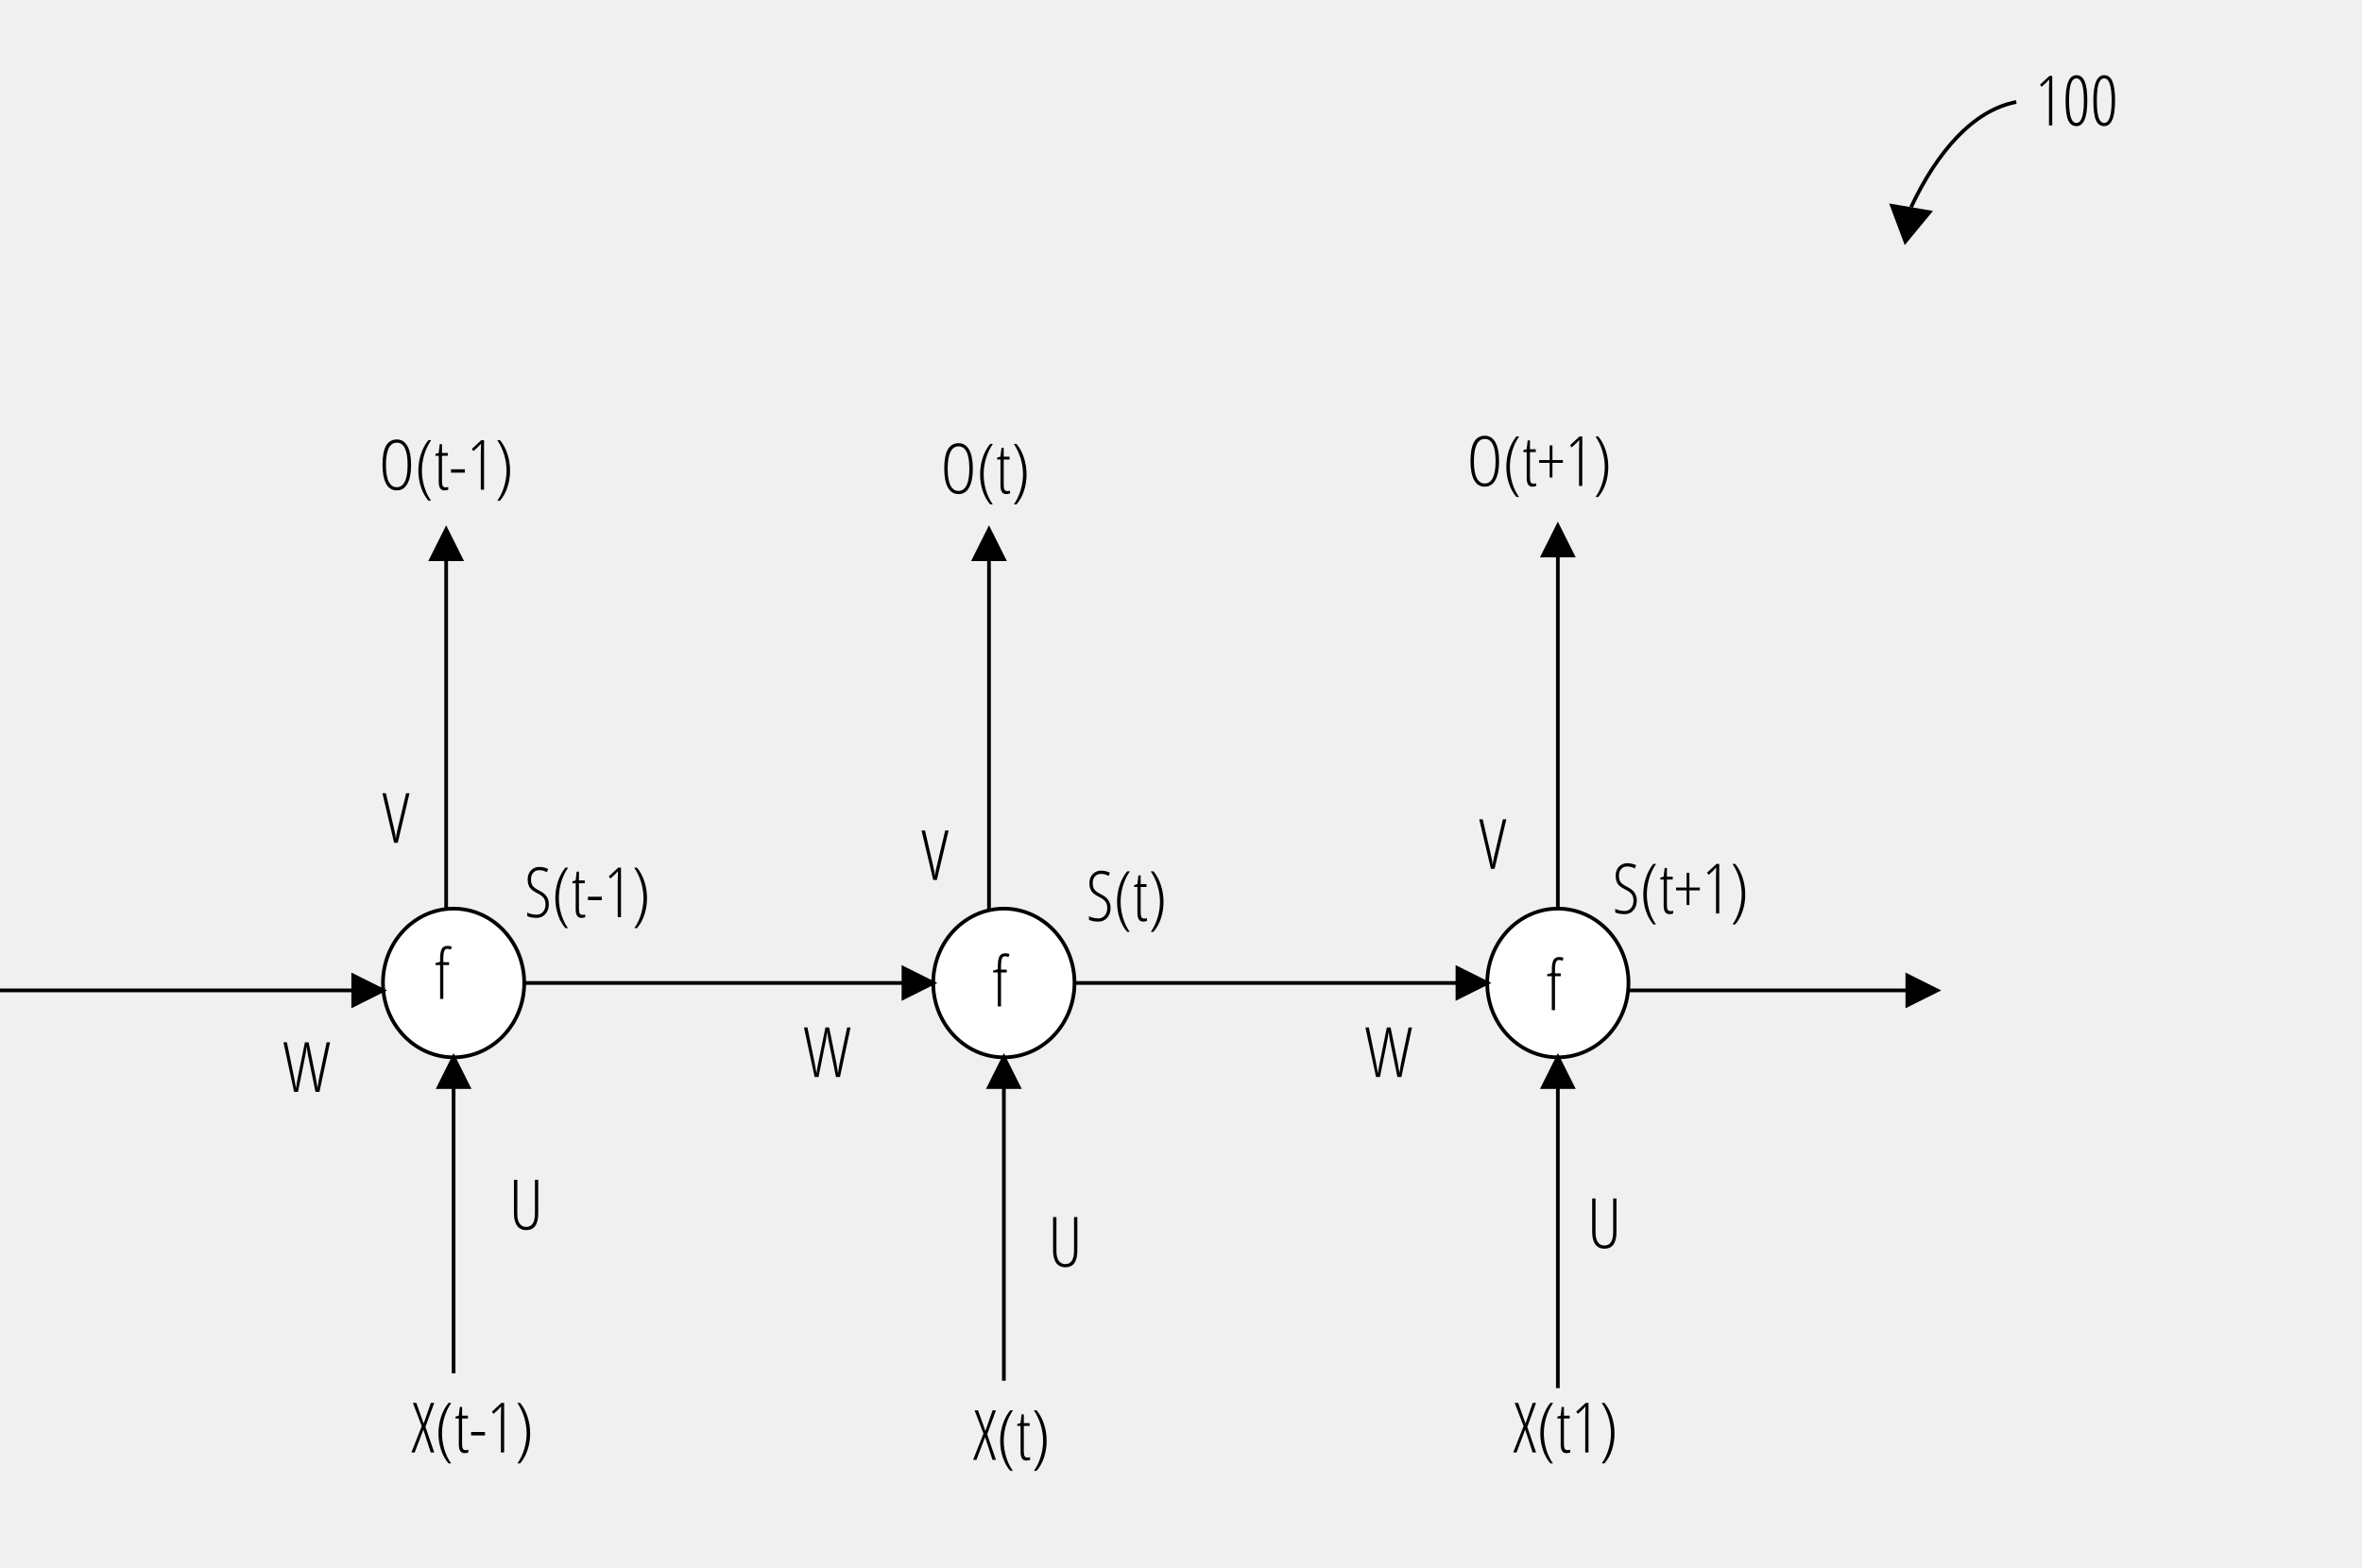
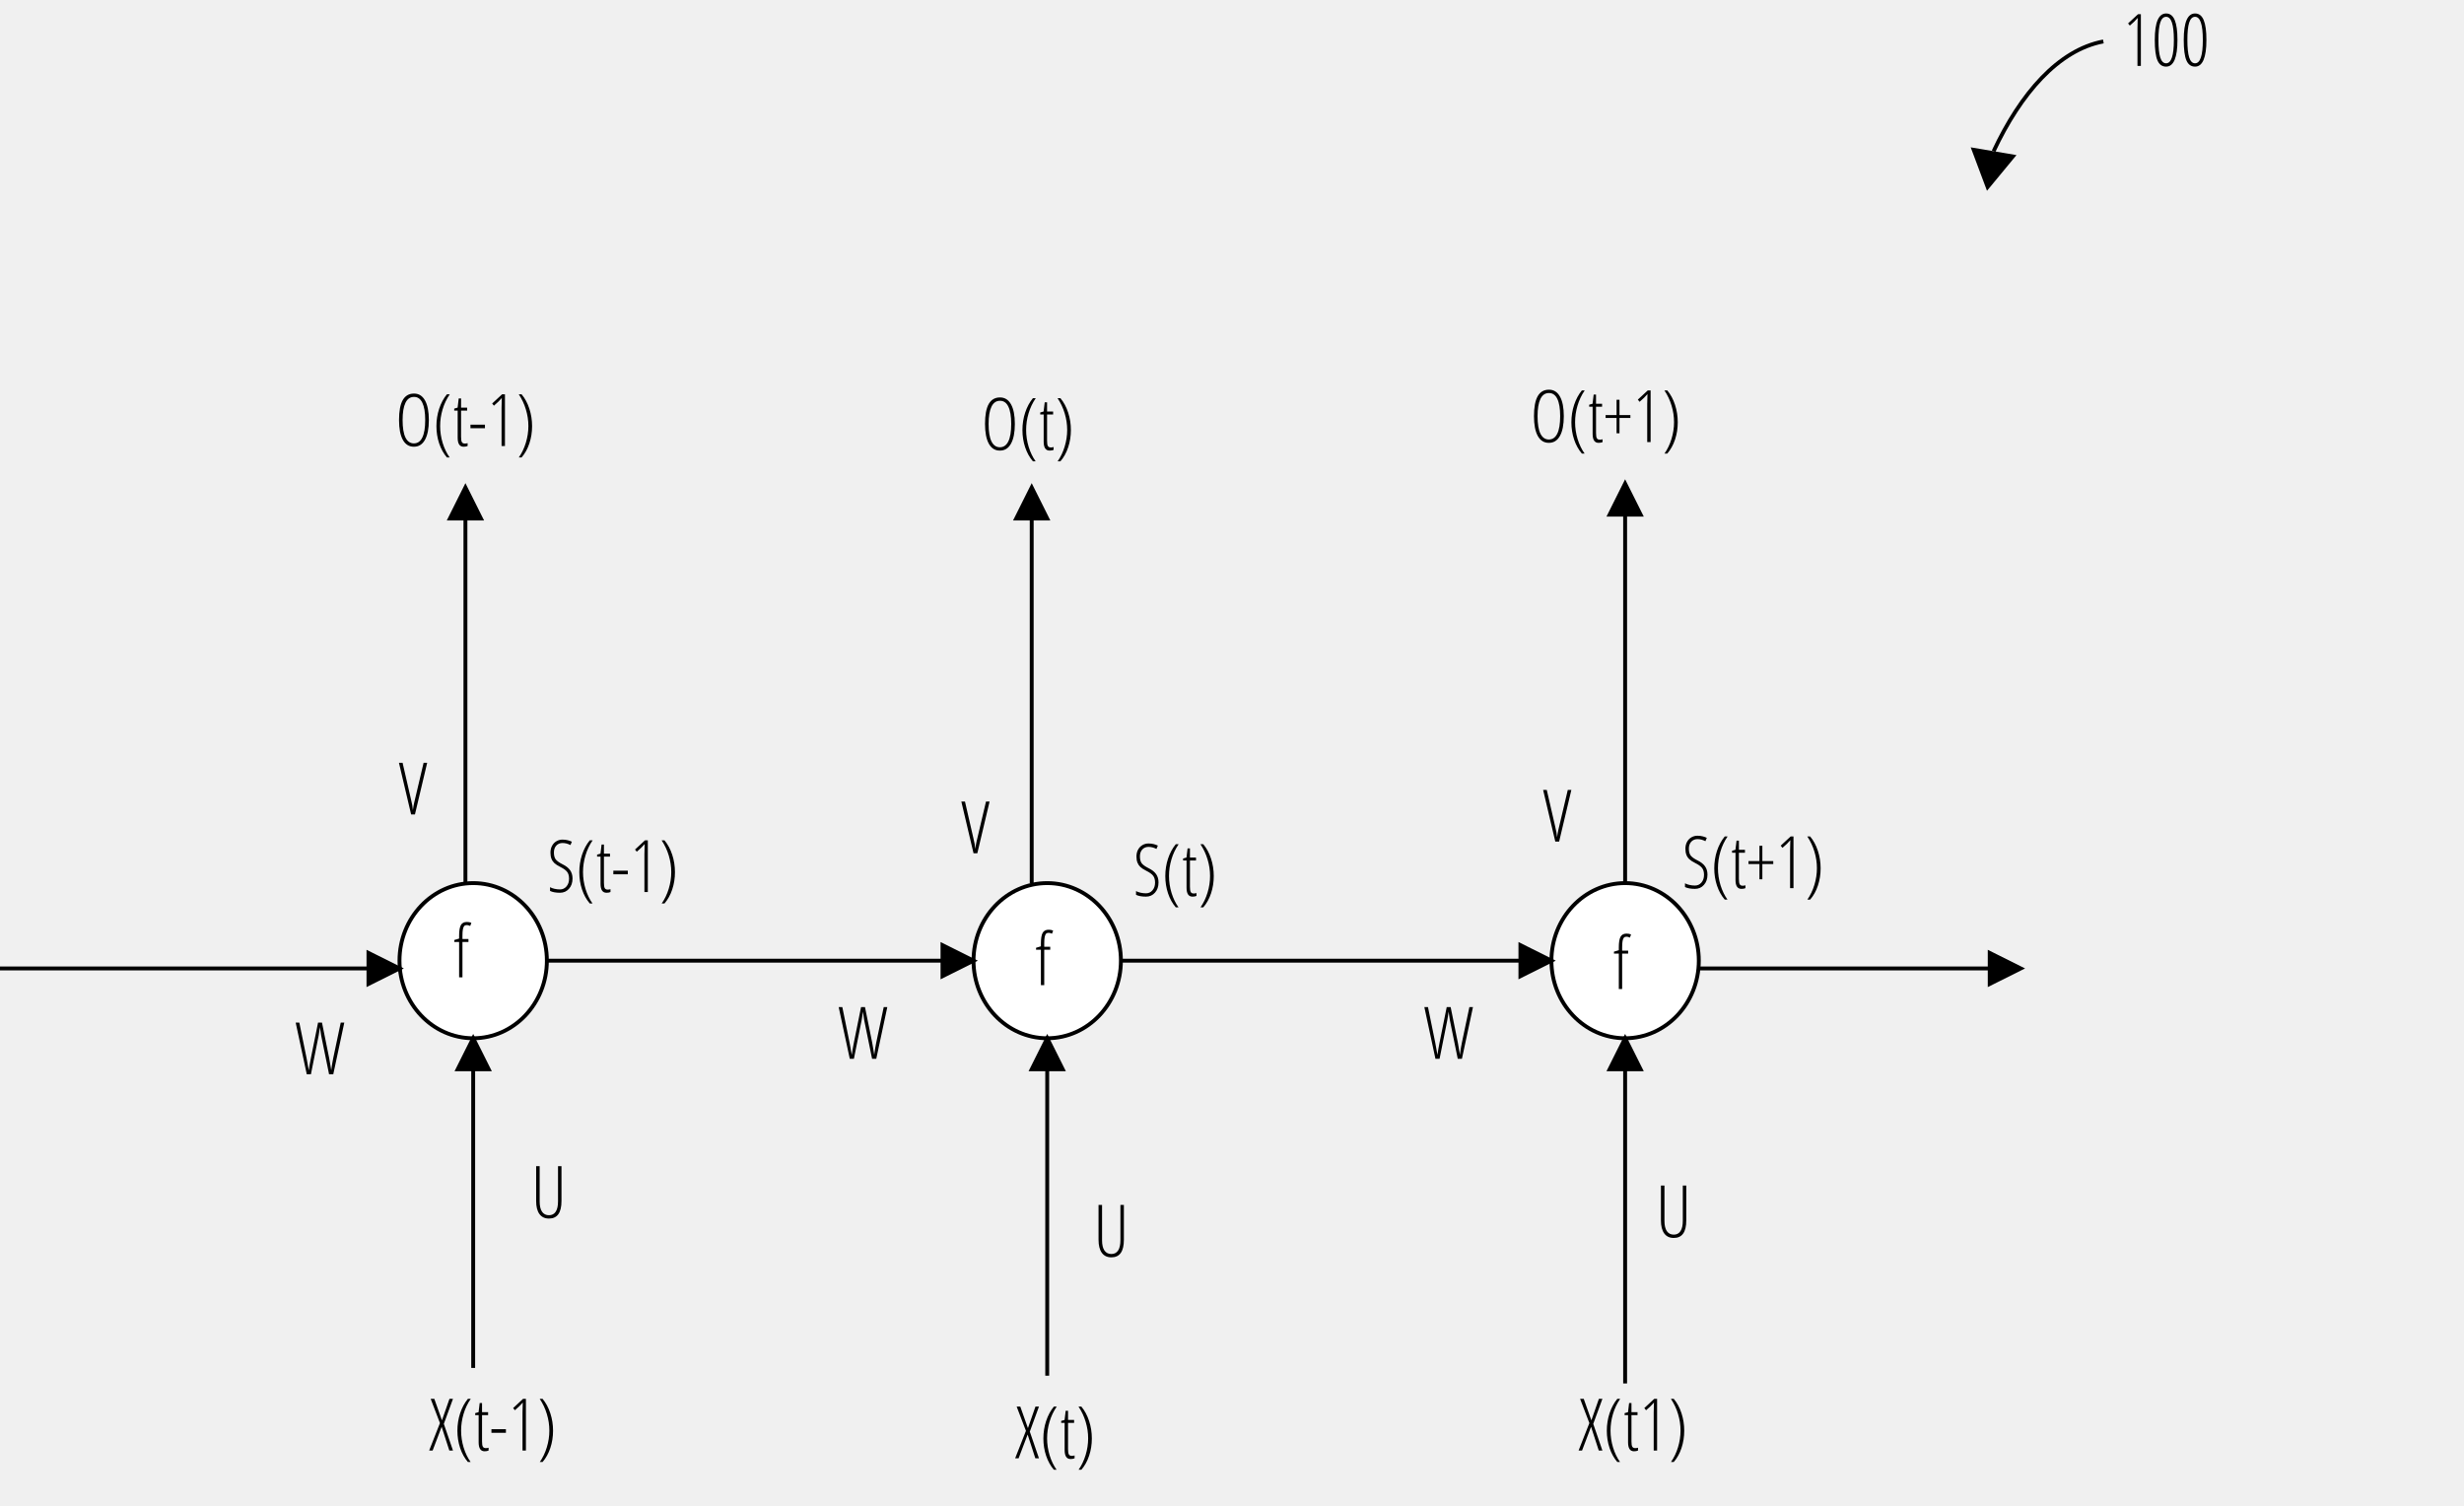
- <svg xmlns="http://www.w3.org/2000/svg" version="1.1" width="575.284" height="381.788" viewBox="60 6.312 635.284 388.1">
+ <svg xmlns="http://www.w3.org/2000/svg" version="1.1" width="635.284" height="388.1" viewBox="60 6.312 635.284 388.1">
  <g>
    <g transform="translate(574,17)">
      <polygon fill="#000000" points="0,0 4.2,11.2 11.8,2" transform="translate(-5.9,27.3)" />
      <rect fill="none" width="1" height="1" transform="translate(33.3,-0.5)" />
      <g>
        <g>
          <rect x="0" y="0" width="28.3" height="28.3" opacity="0" />
          <path fill="none" stroke="#000000" stroke-width="1" d="M28.3,0C16.7,2.2,7,13.4,0,28.3" />
        </g>
      </g>
      <rect stroke="none" stroke-width="0" fill="#FFFFFF" x="0" y="0" width="0" height="0" />
      <path stroke="#000000" fill="none" />
      <text font-family="OpenSansCondensedLight" font-size="14pt" fill="black" transform="translate(0,0)" />
      <rect stroke-width="0" fill="none" width="1" height="1" transform="translate(33.3,-0.5)" />
      <text font-family="OpenSansCondensedLight" font-size="14pt" fill="black" text-decoration="none" transform="translate(33.3,-0.5)">
        <tspan x="0" y="6.8">100</tspan>
      </text>
      <path stroke="#000000" fill="none" transform="translate(33.3,-0.5)" />
    </g>
    <g transform="translate(163,234)">
      <g>
        <g>
          <path d="M19,0C8.5,0,0,9,0,20s8.5,20,19,20s19,-9,19,-20S29.5,0,19,0L19,0z" stroke="#000000" stroke-dasharray="none" fill="#FFFFFF" />
          <rect x="3.7" y="10.2" width="30.6" height="19.6" fill="none" />
          <circle fill="none" cx="19.1" cy="0" r="0.1" />
          <circle fill="none" cx="28.1" cy="2.4" r="0.1" />
          <circle fill="none" cx="35.6" cy="10.2" r="0.1" />
          <circle fill="none" cx="38" cy="20" r="0.1" />
          <circle fill="none" cx="35.6" cy="29.8" r="0.1" />
          <circle fill="none" cx="28.3" cy="37.4" r="0.1" />
          <circle fill="none" cx="19" cy="40" r="0.1" />
          <circle fill="none" cx="9.6" cy="37.4" r="0.1" />
          <circle fill="none" cx="2.4" cy="29.8" r="0.1" />
          <circle fill="none" cx="0" cy="19.8" r="0.1" />
          <circle fill="none" cx="2.4" cy="10.2" r="0.1" />
          <circle fill="none" cx="9.9" cy="2.4" r="0.1" />
        </g>
      </g>
      <rect stroke="none" stroke-width="0" fill="#FFFFFF" x="0" y="0" width="0" height="0" transform="translate(37.9,19.9)" />
      <path stroke="#000000" fill="none" d="" />
      <text font-family="OpenSansCondensedLight" font-size="14pt" fill="black" transform="translate(37.9,19.9)" />
      <rect stroke-width="0" fill="none" width="30.6" height="19.6" transform="translate(3.7,10.2)" />
      <text font-family="OpenSansCondensedLight" font-size="14pt" fill="black" transform="translate(3.7,10.2)" text-anchor="middle">
        <tspan x="15.3" y="16.1"> </tspan>
      </text>
      <path stroke="#000000" fill="none" transform="translate(3.7,10.2)" d="M 0 0" />
    </g>
    <g transform="translate(311,234)">
      <g>
        <g>
          <path d="M19,0C8.5,0,0,9,0,20s8.5,20,19,20s19,-9,19,-20S29.5,0,19,0L19,0z" stroke="#000000" stroke-dasharray="none" fill="#FFFFFF" />
          <rect x="3.7" y="10.2" width="30.6" height="19.6" fill="none" />
          <circle fill="none" cx="19.1" cy="0" r="0.1" />
          <circle fill="none" cx="28.1" cy="2.4" r="0.1" />
          <circle fill="none" cx="35.6" cy="10.2" r="0.1" />
          <circle fill="none" cx="38" cy="20" r="0.1" />
          <circle fill="none" cx="35.6" cy="29.8" r="0.1" />
          <circle fill="none" cx="28.3" cy="37.4" r="0.1" />
          <circle fill="none" cx="19" cy="40" r="0.1" />
          <circle fill="none" cx="9.6" cy="37.4" r="0.1" />
          <circle fill="none" cx="2.4" cy="29.8" r="0.1" />
          <circle fill="none" cx="0" cy="19.8" r="0.1" />
          <circle fill="none" cx="2.4" cy="10.2" r="0.1" />
          <circle fill="none" cx="9.9" cy="2.4" r="0.1" />
        </g>
      </g>
      <rect stroke="none" stroke-width="0" fill="#FFFFFF" x="0" y="0" width="0" height="0" transform="translate(37.9,19.9)" />
      <path stroke="#000000" fill="none" d="" />
      <text font-family="OpenSansCondensedLight" font-size="14pt" fill="black" transform="translate(37.9,19.9)" />
      <rect stroke-width="0" fill="none" width="30.6" height="19.6" transform="translate(3.7,10.2)" />
      <text font-family="OpenSansCondensedLight" font-size="14pt" fill="black" transform="translate(3.7,10.2)" text-anchor="middle">
        <tspan x="15.3" y="16.1"> </tspan>
      </text>
      <path stroke="#000000" fill="none" transform="translate(3.7,10.2)" d="M 0 0" />
    </g>
    <g transform="translate(460,234)">
      <g>
        <g>
          <path d="M19,0C8.5,0,0,9,0,20s8.5,20,19,20s19,-9,19,-20S29.5,0,19,0L19,0z" stroke="#000000" stroke-dasharray="none" fill="#FFFFFF" />
          <rect x="3.7" y="10.2" width="30.6" height="19.6" fill="none" />
          <circle fill="none" cx="19.1" cy="0" r="0.1" />
          <circle fill="none" cx="28.1" cy="2.4" r="0.1" />
          <circle fill="none" cx="35.6" cy="10.2" r="0.1" />
          <circle fill="none" cx="38" cy="20" r="0.1" />
          <circle fill="none" cx="35.6" cy="29.8" r="0.1" />
          <circle fill="none" cx="28.3" cy="37.4" r="0.1" />
          <circle fill="none" cx="19" cy="40" r="0.1" />
          <circle fill="none" cx="9.6" cy="37.4" r="0.1" />
          <circle fill="none" cx="2.4" cy="29.8" r="0.1" />
          <circle fill="none" cx="0" cy="19.8" r="0.1" />
          <circle fill="none" cx="2.4" cy="10.2" r="0.1" />
          <circle fill="none" cx="9.9" cy="2.4" r="0.1" />
        </g>
      </g>
      <rect stroke="none" stroke-width="0" fill="#FFFFFF" x="0" y="0" width="0" height="0" transform="translate(37.9,19.9)" />
      <path stroke="#000000" fill="none" d="" />
      <text font-family="OpenSansCondensedLight" font-size="14pt" fill="black" transform="translate(37.9,19.9)" />
      <rect stroke-width="0" fill="none" width="30.6" height="19.6" transform="translate(3.7,10.2)" />
      <text font-family="OpenSansCondensedLight" font-size="14pt" fill="black" transform="translate(3.7,10.2)" text-anchor="middle">
        <tspan x="15.3" y="16.1"> </tspan>
      </text>
      <path stroke="#000000" fill="none" transform="translate(3.7,10.2)" d="M 0 0" />
    </g>
    <g transform="translate(130,265)">
      <g>
        <g>
          <path d="M25,0H0v24h25V0L25,0z" fill="none" stroke="none" stroke-dasharray="none" />
          <rect x="1.1" y="1.1" width="22.8" height="21.8" fill="none" />
          <circle fill="none" cx="12.5" cy="0" r="0.1" />
          <circle fill="none" cx="18.7" cy="0" r="0.1" />
          <circle fill="none" cx="25" cy="6.1" r="0.1" />
          <circle fill="none" cx="25" cy="12" r="0.1" />
          <circle fill="none" cx="25" cy="17.9" r="0.1" />
          <circle fill="none" cx="18.7" cy="24" r="0.1" />
          <circle fill="none" cx="12.5" cy="24" r="0.1" />
          <circle fill="none" cx="6.3" cy="24" r="0.1" />
          <circle fill="none" cx="0" cy="17.9" r="0.1" />
          <circle fill="none" cx="0" cy="12" r="0.1" />
          <circle fill="none" cx="0" cy="6.1" r="0.1" />
          <circle fill="none" cx="6.3" cy="0" r="0.1" />
        </g>
      </g>
      <rect stroke="none" stroke-width="0" fill="#FFFFFF" x="0" y="0" width="0" height="0" transform="translate(24.9,11.9)" />
      <path stroke="#000000" fill="none" d="" />
      <text font-family="OpenSansCondensedLight" font-size="14pt" fill="black" transform="translate(24.9,11.9)" />
      <rect stroke-width="0" fill="none" width="22.8" height="21.8" transform="translate(1.1,1.1)" />
      <text font-family="OpenSansCondensedLight" font-size="14pt" fill="black" transform="translate(1.1,1.1)" text-anchor="middle">
        <tspan x="11.4" y="17.2">W</tspan>
      </text>
      <path stroke="#000000" fill="none" transform="translate(1.1,1.1)" d="M 0 0" />
    </g>
    <g transform="translate(154,198)">
      <g>
        <g>
          <path d="M25,0H0v24h25V0L25,0z" fill="none" stroke="none" stroke-dasharray="none" />
          <rect x="1.1" y="1.1" width="22.8" height="21.8" fill="none" />
          <circle fill="none" cx="12.5" cy="0" r="0.1" />
          <circle fill="none" cx="18.7" cy="0" r="0.1" />
          <circle fill="none" cx="25" cy="6.1" r="0.1" />
          <circle fill="none" cx="25" cy="12" r="0.1" />
          <circle fill="none" cx="25" cy="17.9" r="0.1" />
          <circle fill="none" cx="18.7" cy="24" r="0.1" />
          <circle fill="none" cx="12.5" cy="24" r="0.1" />
          <circle fill="none" cx="6.3" cy="24" r="0.1" />
          <circle fill="none" cx="0" cy="17.9" r="0.1" />
          <circle fill="none" cx="0" cy="12" r="0.1" />
          <circle fill="none" cx="0" cy="6.1" r="0.1" />
          <circle fill="none" cx="6.3" cy="0" r="0.1" />
        </g>
      </g>
      <rect stroke="none" stroke-width="0" fill="#FFFFFF" x="0" y="0" width="0" height="0" transform="translate(24.9,11.9)" />
      <path stroke="#000000" fill="none" d="" />
      <text font-family="OpenSansCondensedLight" font-size="14pt" fill="black" transform="translate(24.9,11.9)" />
      <rect stroke-width="0" fill="none" width="22.8" height="21.8" transform="translate(1.1,1.1)" />
      <text font-family="OpenSansCondensedLight" font-size="14pt" fill="black" transform="translate(1.1,1.1)" text-anchor="middle">
        <tspan x="11.4" y="17.2">V</tspan>
      </text>
      <path stroke="#000000" fill="none" transform="translate(1.1,1.1)" d="M 0 0" />
    </g>
    <g transform="translate(270,261)">
      <g>
        <g>
          <path d="M25,0H0v24h25V0L25,0z" fill="none" stroke="none" stroke-dasharray="none" />
          <rect x="1.1" y="1.1" width="22.8" height="21.8" fill="none" />
          <circle fill="none" cx="12.5" cy="0" r="0.1" />
          <circle fill="none" cx="18.7" cy="0" r="0.1" />
          <circle fill="none" cx="25" cy="6.1" r="0.1" />
          <circle fill="none" cx="25" cy="12" r="0.1" />
          <circle fill="none" cx="25" cy="17.9" r="0.1" />
          <circle fill="none" cx="18.7" cy="24" r="0.1" />
          <circle fill="none" cx="12.5" cy="24" r="0.1" />
          <circle fill="none" cx="6.3" cy="24" r="0.1" />
          <circle fill="none" cx="0" cy="17.9" r="0.1" />
          <circle fill="none" cx="0" cy="12" r="0.1" />
          <circle fill="none" cx="0" cy="6.1" r="0.1" />
          <circle fill="none" cx="6.3" cy="0" r="0.1" />
        </g>
      </g>
      <rect stroke="none" stroke-width="0" fill="#FFFFFF" x="0" y="0" width="0" height="0" transform="translate(24.9,11.9)" />
      <path stroke="#000000" fill="none" d="" />
      <text font-family="OpenSansCondensedLight" font-size="14pt" fill="black" transform="translate(24.9,11.9)" />
      <rect stroke-width="0" fill="none" width="22.8" height="21.8" transform="translate(1.1,1.1)" />
      <text font-family="OpenSansCondensedLight" font-size="14pt" fill="black" transform="translate(1.1,1.1)" text-anchor="middle">
        <tspan x="11.4" y="17.2">W</tspan>
      </text>
      <path stroke="#000000" fill="none" transform="translate(1.1,1.1)" d="M 0 0" />
    </g>
    <g transform="translate(299,208)">
      <g>
        <g>
          <path d="M25,0H0v24h25V0L25,0z" fill="none" stroke="none" stroke-dasharray="none" />
          <rect x="1.1" y="1.1" width="22.8" height="21.8" fill="none" />
          <circle fill="none" cx="12.5" cy="0" r="0.1" />
          <circle fill="none" cx="18.7" cy="0" r="0.1" />
          <circle fill="none" cx="25" cy="6.1" r="0.1" />
          <circle fill="none" cx="25" cy="12" r="0.1" />
          <circle fill="none" cx="25" cy="17.9" r="0.1" />
          <circle fill="none" cx="18.7" cy="24" r="0.1" />
          <circle fill="none" cx="12.5" cy="24" r="0.1" />
          <circle fill="none" cx="6.3" cy="24" r="0.1" />
          <circle fill="none" cx="0" cy="17.9" r="0.1" />
          <circle fill="none" cx="0" cy="12" r="0.1" />
          <circle fill="none" cx="0" cy="6.1" r="0.1" />
          <circle fill="none" cx="6.3" cy="0" r="0.1" />
        </g>
      </g>
      <rect stroke="none" stroke-width="0" fill="#FFFFFF" x="0" y="0" width="0" height="0" transform="translate(24.9,11.9)" />
      <path stroke="#000000" fill="none" d="" />
      <text font-family="OpenSansCondensedLight" font-size="14pt" fill="black" transform="translate(24.9,11.9)" />
      <rect stroke-width="0" fill="none" width="22.8" height="21.8" transform="translate(1.1,1.1)" />
      <text font-family="OpenSansCondensedLight" font-size="14pt" fill="black" transform="translate(1.1,1.1)" text-anchor="middle">
        <tspan x="11.4" y="17.2">V</tspan>
      </text>
      <path stroke="#000000" fill="none" transform="translate(1.1,1.1)" d="M 0 0" />
    </g>
    <g transform="translate(189,302)">
      <g>
        <g>
          <path d="M25,0H0v24h25V0L25,0z" fill="none" stroke="none" stroke-dasharray="none" />
          <rect x="1.1" y="1.1" width="22.8" height="21.8" fill="none" />
          <circle fill="none" cx="12.5" cy="0" r="0.1" />
          <circle fill="none" cx="18.7" cy="0" r="0.1" />
          <circle fill="none" cx="25" cy="6.1" r="0.1" />
          <circle fill="none" cx="25" cy="12" r="0.1" />
          <circle fill="none" cx="25" cy="17.9" r="0.1" />
          <circle fill="none" cx="18.7" cy="24" r="0.1" />
          <circle fill="none" cx="12.5" cy="24" r="0.1" />
          <circle fill="none" cx="6.3" cy="24" r="0.1" />
          <circle fill="none" cx="0" cy="17.9" r="0.1" />
          <circle fill="none" cx="0" cy="12" r="0.1" />
          <circle fill="none" cx="0" cy="6.1" r="0.1" />
          <circle fill="none" cx="6.3" cy="0" r="0.1" />
        </g>
      </g>
      <rect stroke="none" stroke-width="0" fill="#FFFFFF" x="0" y="0" width="0" height="0" transform="translate(24.9,11.9)" />
      <path stroke="#000000" fill="none" d="" />
      <text font-family="OpenSansCondensedLight" font-size="14pt" fill="black" transform="translate(24.9,11.9)" />
      <rect stroke-width="0" fill="none" width="22.8" height="21.8" transform="translate(1.1,1.1)" />
      <text font-family="OpenSansCondensedLight" font-size="14pt" fill="black" transform="translate(1.1,1.1)" text-anchor="middle">
        <tspan x="11.4" y="17.2">U</tspan>
      </text>
      <path stroke="#000000" fill="none" transform="translate(1.1,1.1)" d="M 0 0" />
    </g>
    <g transform="translate(421,261)">
      <g>
        <g>
          <path d="M25,0H0v24h25V0L25,0z" fill="none" stroke="none" stroke-dasharray="none" />
          <rect x="1.1" y="1.1" width="22.8" height="21.8" fill="none" />
          <circle fill="none" cx="12.5" cy="0" r="0.1" />
          <circle fill="none" cx="18.7" cy="0" r="0.1" />
          <circle fill="none" cx="25" cy="6.1" r="0.1" />
          <circle fill="none" cx="25" cy="12" r="0.1" />
          <circle fill="none" cx="25" cy="17.9" r="0.1" />
          <circle fill="none" cx="18.7" cy="24" r="0.1" />
          <circle fill="none" cx="12.5" cy="24" r="0.1" />
          <circle fill="none" cx="6.3" cy="24" r="0.1" />
          <circle fill="none" cx="0" cy="17.9" r="0.1" />
          <circle fill="none" cx="0" cy="12" r="0.1" />
          <circle fill="none" cx="0" cy="6.1" r="0.1" />
          <circle fill="none" cx="6.3" cy="0" r="0.1" />
        </g>
      </g>
      <rect stroke="none" stroke-width="0" fill="#FFFFFF" x="0" y="0" width="0" height="0" transform="translate(24.9,11.9)" />
      <path stroke="#000000" fill="none" d="" />
      <text font-family="OpenSansCondensedLight" font-size="14pt" fill="black" transform="translate(24.9,11.9)" />
      <rect stroke-width="0" fill="none" width="22.8" height="21.8" transform="translate(1.1,1.1)" />
      <text font-family="OpenSansCondensedLight" font-size="14pt" fill="black" transform="translate(1.1,1.1)" text-anchor="middle">
        <tspan x="11.4" y="17.2">W</tspan>
      </text>
      <path stroke="#000000" fill="none" transform="translate(1.1,1.1)" d="M 0 0" />
    </g>
    <g transform="translate(449,205)">
      <g>
        <g>
          <path d="M25,0H0v24h25V0L25,0z" fill="none" stroke="none" stroke-dasharray="none" />
          <rect x="1.1" y="1.1" width="22.8" height="21.8" fill="none" />
          <circle fill="none" cx="12.5" cy="0" r="0.1" />
          <circle fill="none" cx="18.7" cy="0" r="0.1" />
          <circle fill="none" cx="25" cy="6.1" r="0.1" />
          <circle fill="none" cx="25" cy="12" r="0.1" />
          <circle fill="none" cx="25" cy="17.9" r="0.1" />
          <circle fill="none" cx="18.7" cy="24" r="0.1" />
          <circle fill="none" cx="12.5" cy="24" r="0.1" />
          <circle fill="none" cx="6.3" cy="24" r="0.1" />
          <circle fill="none" cx="0" cy="17.9" r="0.1" />
          <circle fill="none" cx="0" cy="12" r="0.1" />
          <circle fill="none" cx="0" cy="6.1" r="0.1" />
          <circle fill="none" cx="6.3" cy="0" r="0.1" />
        </g>
      </g>
      <rect stroke="none" stroke-width="0" fill="#FFFFFF" x="0" y="0" width="0" height="0" transform="translate(24.9,11.9)" />
      <path stroke="#000000" fill="none" d="" />
      <text font-family="OpenSansCondensedLight" font-size="14pt" fill="black" transform="translate(24.9,11.9)" />
      <rect stroke-width="0" fill="none" width="22.8" height="21.8" transform="translate(1.1,1.1)" />
      <text font-family="OpenSansCondensedLight" font-size="14pt" fill="black" transform="translate(1.1,1.1)" text-anchor="middle">
        <tspan x="11.4" y="17.2">V</tspan>
      </text>
      <path stroke="#000000" fill="none" transform="translate(1.1,1.1)" d="M 0 0" />
    </g>
    <g transform="translate(334,312)">
      <g>
        <g>
          <path d="M25,0H0v24h25V0L25,0z" fill="none" stroke="none" stroke-dasharray="none" />
          <rect x="1.1" y="1.1" width="22.8" height="21.8" fill="none" />
          <circle fill="none" cx="12.5" cy="0" r="0.1" />
          <circle fill="none" cx="18.7" cy="0" r="0.1" />
          <circle fill="none" cx="25" cy="6.1" r="0.1" />
          <circle fill="none" cx="25" cy="12" r="0.1" />
          <circle fill="none" cx="25" cy="17.9" r="0.1" />
          <circle fill="none" cx="18.7" cy="24" r="0.1" />
          <circle fill="none" cx="12.5" cy="24" r="0.1" />
          <circle fill="none" cx="6.3" cy="24" r="0.1" />
          <circle fill="none" cx="0" cy="17.9" r="0.1" />
          <circle fill="none" cx="0" cy="12" r="0.1" />
          <circle fill="none" cx="0" cy="6.1" r="0.1" />
          <circle fill="none" cx="6.3" cy="0" r="0.1" />
        </g>
      </g>
      <rect stroke="none" stroke-width="0" fill="#FFFFFF" x="0" y="0" width="0" height="0" transform="translate(24.9,11.9)" />
      <path stroke="#000000" fill="none" d="" />
      <text font-family="OpenSansCondensedLight" font-size="14pt" fill="black" transform="translate(24.9,11.9)" />
      <rect stroke-width="0" fill="none" width="22.8" height="21.8" transform="translate(1.1,1.1)" />
      <text font-family="OpenSansCondensedLight" font-size="14pt" fill="black" transform="translate(1.1,1.1)" text-anchor="middle">
        <tspan x="11.4" y="17.2">U</tspan>
      </text>
      <path stroke="#000000" fill="none" transform="translate(1.1,1.1)" d="M 0 0" />
    </g>
    <g transform="translate(153,103)">
      <g>
        <g>
          <path d="M54,0H0v24h54V0L54,0z" fill="none" stroke="none" stroke-dasharray="none" />
          <rect x="2.4" y="1.1" width="49.3" height="21.8" fill="none" />
          <circle fill="none" cx="27" cy="0" r="0.1" />
          <circle fill="none" cx="40.4" cy="0" r="0.1" />
          <circle fill="none" cx="54" cy="6.1" r="0.1" />
          <circle fill="none" cx="54" cy="12" r="0.1" />
          <circle fill="none" cx="54" cy="17.9" r="0.1" />
          <circle fill="none" cx="40.4" cy="24" r="0.1" />
          <circle fill="none" cx="27" cy="24" r="0.1" />
          <circle fill="none" cx="13.6" cy="24" r="0.1" />
          <circle fill="none" cx="0" cy="17.9" r="0.1" />
          <circle fill="none" cx="0" cy="12" r="0.1" />
          <circle fill="none" cx="0" cy="6.1" r="0.1" />
          <circle fill="none" cx="13.6" cy="0" r="0.1" />
        </g>
      </g>
      <rect stroke="none" stroke-width="0" fill="#FFFFFF" x="0" y="0" width="0" height="0" transform="translate(53.9,11.9)" />
      <path stroke="#000000" fill="none" d="" />
      <text font-family="OpenSansCondensedLight" font-size="14pt" fill="black" transform="translate(53.9,11.9)" />
      <rect stroke-width="0" fill="none" width="49.3" height="21.8" transform="translate(2.4,1.1)" />
      <text font-family="OpenSansCondensedLight" font-size="14pt" fill="black" transform="translate(2.4,1.1)" text-anchor="middle">
        <tspan x="24.6" y="17.2">O(t-1)</tspan>
      </text>
      <path stroke="#000000" fill="none" transform="translate(2.4,1.1)" d="M 0 0" />
    </g>
    <g transform="translate(479,307)">
      <g>
        <g>
          <path d="M25,0H0v24h25V0L25,0z" fill="none" stroke="none" stroke-dasharray="none" />
          <rect x="1.1" y="1.1" width="22.8" height="21.8" fill="none" />
          <circle fill="none" cx="12.5" cy="0" r="0.1" />
          <circle fill="none" cx="18.7" cy="0" r="0.1" />
          <circle fill="none" cx="25" cy="6.1" r="0.1" />
          <circle fill="none" cx="25" cy="12" r="0.1" />
          <circle fill="none" cx="25" cy="17.9" r="0.1" />
          <circle fill="none" cx="18.7" cy="24" r="0.1" />
          <circle fill="none" cx="12.5" cy="24" r="0.1" />
          <circle fill="none" cx="6.3" cy="24" r="0.1" />
          <circle fill="none" cx="0" cy="17.9" r="0.1" />
          <circle fill="none" cx="0" cy="12" r="0.1" />
          <circle fill="none" cx="0" cy="6.1" r="0.1" />
          <circle fill="none" cx="6.3" cy="0" r="0.1" />
        </g>
      </g>
      <rect stroke="none" stroke-width="0" fill="#FFFFFF" x="0" y="0" width="0" height="0" transform="translate(24.9,11.9)" />
      <path stroke="#000000" fill="none" d="" />
      <text font-family="OpenSansCondensedLight" font-size="14pt" fill="black" transform="translate(24.9,11.9)" />
      <rect stroke-width="0" fill="none" width="22.8" height="21.8" transform="translate(1.1,1.1)" />
      <text font-family="OpenSansCondensedLight" font-size="14pt" fill="black" transform="translate(1.1,1.1)" text-anchor="middle">
        <tspan x="11.4" y="17.2">U</tspan>
      </text>
      <path stroke="#000000" fill="none" transform="translate(1.1,1.1)" d="M 0 0" />
    </g>
    <g transform="translate(191,218)">
      <g>
        <g>
          <path d="M54,0H0v24h54V0L54,0z" fill="none" stroke="none" stroke-dasharray="none" />
          <rect x="2.4" y="1.1" width="49.3" height="21.8" fill="none" />
          <circle fill="none" cx="27" cy="0" r="0.1" />
          <circle fill="none" cx="40.4" cy="0" r="0.1" />
          <circle fill="none" cx="54" cy="6.1" r="0.1" />
          <circle fill="none" cx="54" cy="12" r="0.1" />
          <circle fill="none" cx="54" cy="17.9" r="0.1" />
          <circle fill="none" cx="40.4" cy="24" r="0.1" />
          <circle fill="none" cx="27" cy="24" r="0.1" />
          <circle fill="none" cx="13.6" cy="24" r="0.1" />
          <circle fill="none" cx="0" cy="17.9" r="0.1" />
          <circle fill="none" cx="0" cy="12" r="0.1" />
          <circle fill="none" cx="0" cy="6.1" r="0.1" />
          <circle fill="none" cx="13.6" cy="0" r="0.1" />
        </g>
      </g>
      <rect stroke="none" stroke-width="0" fill="#FFFFFF" x="0" y="0" width="0" height="0" transform="translate(53.9,11.9)" />
      <path stroke="#000000" fill="none" d="" />
      <text font-family="OpenSansCondensedLight" font-size="14pt" fill="black" transform="translate(53.9,11.9)" />
      <rect stroke-width="0" fill="none" width="49.3" height="21.8" transform="translate(2.4,1.1)" />
      <text font-family="OpenSansCondensedLight" font-size="14pt" fill="black" transform="translate(2.4,1.1)" text-anchor="middle">
        <tspan x="24.6" y="17.2">S(t-1)</tspan>
      </text>
      <path stroke="#000000" fill="none" transform="translate(2.4,1.1)" d="M 0 0" />
    </g>
    <g transform="translate(298,104)">
      <g>
        <g>
          <path d="M54,0H0v24h54V0L54,0z" fill="none" stroke="none" stroke-dasharray="none" />
          <rect x="2.4" y="1.1" width="49.3" height="21.8" fill="none" />
          <circle fill="none" cx="27" cy="0" r="0.1" />
          <circle fill="none" cx="40.4" cy="0" r="0.1" />
          <circle fill="none" cx="54" cy="6.1" r="0.1" />
          <circle fill="none" cx="54" cy="12" r="0.1" />
          <circle fill="none" cx="54" cy="17.9" r="0.1" />
          <circle fill="none" cx="40.4" cy="24" r="0.1" />
          <circle fill="none" cx="27" cy="24" r="0.1" />
          <circle fill="none" cx="13.6" cy="24" r="0.1" />
          <circle fill="none" cx="0" cy="17.9" r="0.1" />
          <circle fill="none" cx="0" cy="12" r="0.1" />
          <circle fill="none" cx="0" cy="6.1" r="0.1" />
          <circle fill="none" cx="13.6" cy="0" r="0.1" />
        </g>
      </g>
      <rect stroke="none" stroke-width="0" fill="#FFFFFF" x="0" y="0" width="0" height="0" transform="translate(53.9,11.9)" />
      <path stroke="#000000" fill="none" d="" />
      <text font-family="OpenSansCondensedLight" font-size="14pt" fill="black" transform="translate(53.9,11.9)" />
      <rect stroke-width="0" fill="none" width="49.3" height="21.8" transform="translate(2.4,1.1)" />
      <text font-family="OpenSansCondensedLight" font-size="14pt" fill="black" transform="translate(2.4,1.1)" text-anchor="middle">
        <tspan x="24.6" y="17.2">O(t)</tspan>
      </text>
      <path stroke="#000000" fill="none" transform="translate(2.4,1.1)" d="M 0 0" />
    </g>
    <g transform="translate(447,102)">
      <g>
        <g>
          <path d="M54,0H0v24h54V0L54,0z" fill="none" stroke="none" stroke-dasharray="none" />
          <rect x="2.4" y="1.1" width="49.3" height="21.8" fill="none" />
          <circle fill="none" cx="27" cy="0" r="0.1" />
          <circle fill="none" cx="40.4" cy="0" r="0.1" />
          <circle fill="none" cx="54" cy="6.1" r="0.1" />
          <circle fill="none" cx="54" cy="12" r="0.1" />
          <circle fill="none" cx="54" cy="17.9" r="0.1" />
          <circle fill="none" cx="40.4" cy="24" r="0.1" />
          <circle fill="none" cx="27" cy="24" r="0.1" />
          <circle fill="none" cx="13.6" cy="24" r="0.1" />
          <circle fill="none" cx="0" cy="17.9" r="0.1" />
          <circle fill="none" cx="0" cy="12" r="0.1" />
          <circle fill="none" cx="0" cy="6.1" r="0.1" />
          <circle fill="none" cx="13.6" cy="0" r="0.1" />
        </g>
      </g>
      <rect stroke="none" stroke-width="0" fill="#FFFFFF" x="0" y="0" width="0" height="0" transform="translate(53.9,11.9)" />
      <path stroke="#000000" fill="none" d="" />
      <text font-family="OpenSansCondensedLight" font-size="14pt" fill="black" transform="translate(53.9,11.9)" />
      <rect stroke-width="0" fill="none" width="49.3" height="21.8" transform="translate(2.4,1.1)" />
      <text font-family="OpenSansCondensedLight" font-size="14pt" fill="black" transform="translate(2.4,1.1)" text-anchor="middle">
        <tspan x="24.6" y="17.2">O(t+1)</tspan>
      </text>
      <path stroke="#000000" fill="none" transform="translate(2.4,1.1)" d="M 0 0" />
    </g>
    <g>
      <path stroke="black" stroke-dasharray="none" d="M 180 234 180 140" fill="none" />
      <path fill="black" stroke="black" d="" transform="translate(180,234) scale(1,1) rotate(-90)" />
      <path fill="black" stroke="black" d="M 8 0 L 0 4 L 8 8 z" transform="translate(184,132) scale(1,1) rotate(-270)" />
      <g>
        <g label-idx="0" cursor="move" transform="translate(180, 187)">
          <rect fill="white" rx="3" ry="3" x="0" y="0" width="0" height="0" />
          <text text-anchor="middle" font-size="14pt" font-family="OpenSansCondensedLight" y="0.8em" display="none" xml:space="preserve" transform="translate(0,0)" />
        </g>
      </g>
    </g>
    <g transform="translate(160,362)">
      <g>
        <g>
          <path d="M54,0H0v24h54V0L54,0z" fill="none" stroke="none" stroke-dasharray="none" />
          <rect x="2.4" y="1.1" width="49.3" height="21.8" fill="none" />
          <circle fill="none" cx="27" cy="0" r="0.1" />
          <circle fill="none" cx="40.4" cy="0" r="0.1" />
          <circle fill="none" cx="54" cy="6.1" r="0.1" />
          <circle fill="none" cx="54" cy="12" r="0.1" />
          <circle fill="none" cx="54" cy="17.9" r="0.1" />
          <circle fill="none" cx="40.4" cy="24" r="0.1" />
          <circle fill="none" cx="27" cy="24" r="0.1" />
          <circle fill="none" cx="13.6" cy="24" r="0.1" />
          <circle fill="none" cx="0" cy="17.9" r="0.1" />
          <circle fill="none" cx="0" cy="12" r="0.1" />
          <circle fill="none" cx="0" cy="6.1" r="0.1" />
          <circle fill="none" cx="13.6" cy="0" r="0.1" />
        </g>
      </g>
      <rect stroke="none" stroke-width="0" fill="#FFFFFF" x="0" y="0" width="0" height="0" transform="translate(53.9,11.9)" />
      <path stroke="#000000" fill="none" d="" />
      <text font-family="OpenSansCondensedLight" font-size="14pt" fill="black" transform="translate(53.9,11.9)" />
      <rect stroke-width="0" fill="none" width="49.3" height="21.8" transform="translate(2.4,1.1)" />
      <text font-family="OpenSansCondensedLight" font-size="14pt" fill="black" transform="translate(2.4,1.1)" text-anchor="middle">
        <tspan x="24.6" y="17.2">X(t-1)</tspan>
      </text>
      <path stroke="#000000" fill="none" transform="translate(2.4,1.1)" d="M 0 0" />
    </g>
    <g transform="translate(336,219)">
      <g>
        <g>
          <path d="M54,0H0v24h54V0L54,0z" fill="none" stroke="none" stroke-dasharray="none" />
          <rect x="2.4" y="1.1" width="49.3" height="21.8" fill="none" />
          <circle fill="none" cx="27" cy="0" r="0.1" />
          <circle fill="none" cx="40.4" cy="0" r="0.1" />
          <circle fill="none" cx="54" cy="6.1" r="0.1" />
          <circle fill="none" cx="54" cy="12" r="0.1" />
          <circle fill="none" cx="54" cy="17.9" r="0.1" />
          <circle fill="none" cx="40.4" cy="24" r="0.1" />
          <circle fill="none" cx="27" cy="24" r="0.1" />
          <circle fill="none" cx="13.6" cy="24" r="0.1" />
          <circle fill="none" cx="0" cy="17.9" r="0.1" />
          <circle fill="none" cx="0" cy="12" r="0.1" />
          <circle fill="none" cx="0" cy="6.1" r="0.1" />
          <circle fill="none" cx="13.6" cy="0" r="0.1" />
        </g>
      </g>
      <rect stroke="none" stroke-width="0" fill="#FFFFFF" x="0" y="0" width="0" height="0" transform="translate(53.9,11.9)" />
      <path stroke="#000000" fill="none" d="" />
      <text font-family="OpenSansCondensedLight" font-size="14pt" fill="black" transform="translate(53.9,11.9)" />
      <rect stroke-width="0" fill="none" width="49.3" height="21.8" transform="translate(2.4,1.1)" />
      <text font-family="OpenSansCondensedLight" font-size="14pt" fill="black" transform="translate(2.4,1.1)" text-anchor="middle">
        <tspan x="24.6" y="17.2">S(t)</tspan>
      </text>
      <path stroke="#000000" fill="none" transform="translate(2.4,1.1)" d="M 0 0" />
    </g>
    <g transform="translate(485,217)">
      <g>
        <g>
          <path d="M54,0H0v24h54V0L54,0z" fill="none" stroke="none" stroke-dasharray="none" />
          <rect x="2.4" y="1.1" width="49.3" height="21.8" fill="none" />
          <circle fill="none" cx="27" cy="0" r="0.1" />
          <circle fill="none" cx="40.4" cy="0" r="0.1" />
          <circle fill="none" cx="54" cy="6.1" r="0.1" />
          <circle fill="none" cx="54" cy="12" r="0.1" />
          <circle fill="none" cx="54" cy="17.9" r="0.1" />
          <circle fill="none" cx="40.4" cy="24" r="0.1" />
          <circle fill="none" cx="27" cy="24" r="0.1" />
          <circle fill="none" cx="13.6" cy="24" r="0.1" />
          <circle fill="none" cx="0" cy="17.9" r="0.1" />
          <circle fill="none" cx="0" cy="12" r="0.1" />
          <circle fill="none" cx="0" cy="6.1" r="0.1" />
          <circle fill="none" cx="13.6" cy="0" r="0.1" />
        </g>
      </g>
      <rect stroke="none" stroke-width="0" fill="#FFFFFF" x="0" y="0" width="0" height="0" transform="translate(53.9,11.9)" />
      <path stroke="#000000" fill="none" d="" />
      <text font-family="OpenSansCondensedLight" font-size="14pt" fill="black" transform="translate(53.9,11.9)" />
      <rect stroke-width="0" fill="none" width="49.3" height="21.8" transform="translate(2.4,1.1)" />
      <text font-family="OpenSansCondensedLight" font-size="14pt" fill="black" transform="translate(2.4,1.1)" text-anchor="middle">
        <tspan x="24.6" y="17.2">S(t+1)</tspan>
      </text>
      <path stroke="#000000" fill="none" transform="translate(2.4,1.1)" d="M 0 0" />
    </g>
    <g>
      <path stroke="black" stroke-dasharray="none" d="M 155 256 60 256" fill="none" />
      <path fill="black" stroke="black" d="M 8 0 L 0 4 L 8 8 z" transform="translate(163,260) scale(1,1) rotate(-180)" />
      <path fill="black" stroke="black" d="" transform="translate(60,256) scale(1,1) rotate(0)" />
      <g>
        <g label-idx="0" cursor="move" transform="translate(107.5, 256)">
          <rect fill="white" rx="3" ry="3" x="0" y="0" width="0" height="0" />
          <text text-anchor="middle" font-size="14pt" font-family="OpenSansCondensedLight" y="0.8em" display="none" xml:space="preserve" transform="translate(0,0)" />
        </g>
      </g>
    </g>
    <g transform="translate(305,364)">
      <g>
        <g>
          <path d="M54,0H0v24h54V0L54,0z" fill="none" stroke="none" stroke-dasharray="none" />
          <rect x="2.4" y="1.1" width="49.3" height="21.8" fill="none" />
          <circle fill="none" cx="27" cy="0" r="0.1" />
          <circle fill="none" cx="40.4" cy="0" r="0.1" />
          <circle fill="none" cx="54" cy="6.1" r="0.1" />
          <circle fill="none" cx="54" cy="12" r="0.1" />
          <circle fill="none" cx="54" cy="17.9" r="0.1" />
          <circle fill="none" cx="40.4" cy="24" r="0.1" />
          <circle fill="none" cx="27" cy="24" r="0.1" />
          <circle fill="none" cx="13.6" cy="24" r="0.1" />
          <circle fill="none" cx="0" cy="17.9" r="0.1" />
          <circle fill="none" cx="0" cy="12" r="0.1" />
          <circle fill="none" cx="0" cy="6.1" r="0.1" />
          <circle fill="none" cx="13.6" cy="0" r="0.1" />
        </g>
      </g>
      <rect stroke="none" stroke-width="0" fill="#FFFFFF" x="0" y="0" width="0" height="0" transform="translate(53.9,11.9)" />
      <path stroke="#000000" fill="none" d="" />
      <text font-family="OpenSansCondensedLight" font-size="14pt" fill="black" transform="translate(53.9,11.9)" />
      <rect stroke-width="0" fill="none" width="49.3" height="21.8" transform="translate(2.4,1.1)" />
      <text font-family="OpenSansCondensedLight" font-size="14pt" fill="black" transform="translate(2.4,1.1)" text-anchor="middle">
        <tspan x="24.6" y="17.2">X(t)</tspan>
      </text>
      <path stroke="#000000" fill="none" transform="translate(2.4,1.1)" d="M 0 0" />
    </g>
    <g transform="translate(454,362)">
      <g>
        <g>
          <path d="M54,0H0v24h54V0L54,0z" fill="none" stroke="none" stroke-dasharray="none" />
          <rect x="2.4" y="1.1" width="49.3" height="21.8" fill="none" />
          <circle fill="none" cx="27" cy="0" r="0.1" />
          <circle fill="none" cx="40.4" cy="0" r="0.1" />
          <circle fill="none" cx="54" cy="6.1" r="0.1" />
          <circle fill="none" cx="54" cy="12" r="0.1" />
          <circle fill="none" cx="54" cy="17.9" r="0.1" />
          <circle fill="none" cx="40.4" cy="24" r="0.1" />
          <circle fill="none" cx="27" cy="24" r="0.1" />
          <circle fill="none" cx="13.6" cy="24" r="0.1" />
          <circle fill="none" cx="0" cy="17.9" r="0.1" />
          <circle fill="none" cx="0" cy="12" r="0.1" />
          <circle fill="none" cx="0" cy="6.1" r="0.1" />
          <circle fill="none" cx="13.6" cy="0" r="0.1" />
        </g>
      </g>
      <rect stroke="none" stroke-width="0" fill="#FFFFFF" x="0" y="0" width="0" height="0" transform="translate(53.9,11.9)" />
      <path stroke="#000000" fill="none" d="" />
      <text font-family="OpenSansCondensedLight" font-size="14pt" fill="black" transform="translate(53.9,11.9)" />
      <rect stroke-width="0" fill="none" width="49.3" height="21.8" transform="translate(2.4,1.1)" />
      <text font-family="OpenSansCondensedLight" font-size="14pt" fill="black" transform="translate(2.4,1.1)" text-anchor="middle">
        <tspan x="24.6" y="17.2">X(t1)</tspan>
      </text>
      <path stroke="#000000" fill="none" transform="translate(2.4,1.1)" d="M 0 0" />
    </g>
    <g transform="translate(169,240)">
      <g>
        <g>
          <path d="M20,0H0v24h20V0L20,0z" fill="none" stroke="none" stroke-dasharray="none" />
          <rect x="0.9" y="1.1" width="18.3" height="21.8" fill="none" />
          <circle fill="none" cx="10" cy="0" r="0.1" />
          <circle fill="none" cx="15" cy="0" r="0.1" />
          <circle fill="none" cx="20" cy="6.1" r="0.1" />
          <circle fill="none" cx="20" cy="12" r="0.1" />
          <circle fill="none" cx="20" cy="17.9" r="0.1" />
          <circle fill="none" cx="15" cy="24" r="0.1" />
          <circle fill="none" cx="10" cy="24" r="0.1" />
          <circle fill="none" cx="5" cy="24" r="0.1" />
          <circle fill="none" cx="0" cy="17.9" r="0.1" />
          <circle fill="none" cx="0" cy="12" r="0.1" />
          <circle fill="none" cx="0" cy="6.1" r="0.1" />
          <circle fill="none" cx="5" cy="0" r="0.1" />
        </g>
      </g>
      <rect stroke="none" stroke-width="0" fill="#FFFFFF" x="0" y="0" width="0" height="0" transform="translate(19.9,11.9)" />
      <path stroke="#000000" fill="none" d="" />
      <text font-family="OpenSansCondensedLight" font-size="14pt" fill="black" transform="translate(19.9,11.9)" />
      <rect stroke-width="0" fill="none" width="18.3" height="21.8" transform="translate(0.9,1.1)" />
      <text font-family="OpenSansCondensedLight" font-size="14pt" fill="black" transform="translate(0.9,1.1)" text-anchor="middle">
        <tspan x="9.1" y="17.2">f</tspan>
      </text>
      <path stroke="#000000" fill="none" transform="translate(0.9,1.1)" d="M 0 0" />
    </g>
    <g>
      <path stroke="black" stroke-dasharray="none" d="M 201 254 303 254" fill="none" />
      <path fill="black" stroke="black" d="" transform="translate(201,254) scale(1,1) rotate(0)" />
      <path fill="black" stroke="black" d="M 8 0 L 0 4 L 8 8 z" transform="translate(311,258) scale(1,1) rotate(-180)" />
      <g>
        <g label-idx="0" cursor="move" transform="translate(252, 254)">
          <rect fill="white" rx="3" ry="3" x="0" y="0" width="0" height="0" />
          <text text-anchor="middle" font-size="14pt" font-family="OpenSansCondensedLight" y="0.8em" display="none" xml:space="preserve" transform="translate(0,0)" />
        </g>
      </g>
    </g>
    <g transform="translate(319,242)">
      <g>
        <g>
          <path d="M20,0H0v24h20V0L20,0z" fill="none" stroke="none" stroke-dasharray="none" />
          <rect x="0.9" y="1.1" width="18.3" height="21.8" fill="none" />
          <circle fill="none" cx="10" cy="0" r="0.1" />
          <circle fill="none" cx="15" cy="0" r="0.1" />
          <circle fill="none" cx="20" cy="6.1" r="0.1" />
          <circle fill="none" cx="20" cy="12" r="0.1" />
          <circle fill="none" cx="20" cy="17.9" r="0.1" />
          <circle fill="none" cx="15" cy="24" r="0.1" />
          <circle fill="none" cx="10" cy="24" r="0.1" />
          <circle fill="none" cx="5" cy="24" r="0.1" />
          <circle fill="none" cx="0" cy="17.9" r="0.1" />
          <circle fill="none" cx="0" cy="12" r="0.1" />
          <circle fill="none" cx="0" cy="6.1" r="0.1" />
          <circle fill="none" cx="5" cy="0" r="0.1" />
        </g>
      </g>
      <rect stroke="none" stroke-width="0" fill="#FFFFFF" x="0" y="0" width="0" height="0" transform="translate(19.9,11.9)" />
      <path stroke="#000000" fill="none" d="" />
      <text font-family="OpenSansCondensedLight" font-size="14pt" fill="black" transform="translate(19.9,11.9)" />
      <rect stroke-width="0" fill="none" width="18.3" height="21.8" transform="translate(0.9,1.1)" />
      <text font-family="OpenSansCondensedLight" font-size="14pt" fill="black" transform="translate(0.9,1.1)" text-anchor="middle">
        <tspan x="9.1" y="17.2">f</tspan>
      </text>
      <path stroke="#000000" fill="none" transform="translate(0.9,1.1)" d="M 0 0" />
    </g>
    <g>
      <path stroke="black" stroke-dasharray="none" d="M 182 282 182 359" fill="none" />
      <path fill="black" stroke="black" d="M 8 0 L 0 4 L 8 8 z" transform="translate(186,274) scale(1,1) rotate(-270)" />
      <path fill="black" stroke="black" d="" transform="translate(182,359) scale(1,1) rotate(-90)" />
      <g>
        <g label-idx="0" cursor="move" transform="translate(182, 320.5)">
          <rect fill="white" rx="3" ry="3" x="0" y="0" width="0" height="0" />
          <text text-anchor="middle" font-size="14pt" font-family="OpenSansCondensedLight" y="0.8em" display="none" xml:space="preserve" transform="translate(0,0)" />
        </g>
      </g>
    </g>
    <g transform="translate(468,243)">
      <g>
        <g>
          <path d="M20,0H0v24h20V0L20,0z" fill="none" stroke="none" stroke-dasharray="none" />
          <rect x="0.9" y="1.1" width="18.3" height="21.8" fill="none" />
          <circle fill="none" cx="10" cy="0" r="0.1" />
          <circle fill="none" cx="15" cy="0" r="0.1" />
          <circle fill="none" cx="20" cy="6.1" r="0.1" />
          <circle fill="none" cx="20" cy="12" r="0.1" />
          <circle fill="none" cx="20" cy="17.9" r="0.1" />
          <circle fill="none" cx="15" cy="24" r="0.1" />
          <circle fill="none" cx="10" cy="24" r="0.1" />
          <circle fill="none" cx="5" cy="24" r="0.1" />
          <circle fill="none" cx="0" cy="17.9" r="0.1" />
          <circle fill="none" cx="0" cy="12" r="0.1" />
          <circle fill="none" cx="0" cy="6.1" r="0.1" />
          <circle fill="none" cx="5" cy="0" r="0.1" />
        </g>
      </g>
      <rect stroke="none" stroke-width="0" fill="#FFFFFF" x="0" y="0" width="0" height="0" transform="translate(19.9,11.9)" />
      <path stroke="#000000" fill="none" d="" />
      <text font-family="OpenSansCondensedLight" font-size="14pt" fill="black" transform="translate(19.9,11.9)" />
      <rect stroke-width="0" fill="none" width="18.3" height="21.8" transform="translate(0.9,1.1)" />
      <text font-family="OpenSansCondensedLight" font-size="14pt" fill="black" transform="translate(0.9,1.1)" text-anchor="middle">
        <tspan x="9.1" y="17.2">f</tspan>
      </text>
      <path stroke="#000000" fill="none" transform="translate(0.9,1.1)" d="M 0 0" />
    </g>
    <g>
      <path stroke="black" stroke-dasharray="none" d="M 349 254 452 254" fill="none" />
      <path fill="black" stroke="black" d="" transform="translate(349,254) scale(1,1) rotate(0)" />
      <path fill="black" stroke="black" d="M 8 0 L 0 4 L 8 8 z" transform="translate(460,258) scale(1,1) rotate(-180)" />
      <g>
        <g label-idx="0" cursor="move" transform="translate(400.5, 254)">
          <rect fill="white" rx="3" ry="3" x="0" y="0" width="0" height="0" />
          <text text-anchor="middle" font-size="14pt" font-family="OpenSansCondensedLight" y="0.8em" display="none" xml:space="preserve" transform="translate(0,0)" />
        </g>
      </g>
    </g>
    <g>
      <path stroke="black" stroke-dasharray="none" d="M 326 234 326 140" fill="none" />
      <path fill="black" stroke="black" d="" transform="translate(326,234) scale(1,1) rotate(-90)" />
      <path fill="black" stroke="black" d="M 8 0 L 0 4 L 8 8 z" transform="translate(330,132) scale(1,1) rotate(-270)" />
      <g>
        <g label-idx="0" cursor="move" transform="translate(326, 187)">
          <rect fill="white" rx="3" ry="3" x="0" y="0" width="0" height="0" />
          <text text-anchor="middle" font-size="14pt" font-family="OpenSansCondensedLight" y="0.8em" display="none" xml:space="preserve" transform="translate(0,0)" />
        </g>
      </g>
    </g>
    <g>
      <path stroke="black" stroke-dasharray="none" d="M 479 234 479 139" fill="none" />
      <path fill="black" stroke="black" d="" transform="translate(479,234) scale(1,1) rotate(-90)" />
      <path fill="black" stroke="black" d="M 8 0 L 0 4 L 8 8 z" transform="translate(483,131) scale(1,1) rotate(-270)" />
      <g>
        <g label-idx="0" cursor="move" transform="translate(479, 186.5)">
          <rect fill="white" rx="3" ry="3" x="0" y="0" width="0" height="0" />
          <text text-anchor="middle" font-size="14pt" font-family="OpenSansCondensedLight" y="0.8em" display="none" xml:space="preserve" transform="translate(0,0)" />
        </g>
      </g>
    </g>
    <g>
      <path stroke="black" stroke-dasharray="none" d="M 498 256 573 256" fill="none" />
      <path fill="black" stroke="black" d="" transform="translate(498,256) scale(1,1) rotate(0)" />
      <path fill="black" stroke="black" d="M 8 0 L 0 4 L 8 8 z" transform="translate(581,260) scale(1,1) rotate(-180)" />
      <g>
        <g label-idx="0" cursor="move" transform="translate(535.5, 256)">
          <rect fill="white" rx="3" ry="3" x="0" y="0" width="0" height="0" />
          <text text-anchor="middle" font-size="14pt" font-family="OpenSansCondensedLight" y="0.8em" display="none" xml:space="preserve" transform="translate(0,0)" />
        </g>
      </g>
    </g>
    <g>
      <path stroke="black" stroke-dasharray="none" d="M 330 282 330 361" fill="none" />
      <path fill="black" stroke="black" d="M 8 0 L 0 4 L 8 8 z" transform="translate(334,274) scale(1,1) rotate(-270)" />
      <path fill="black" stroke="black" d="" transform="translate(330,361) scale(1,1) rotate(-90)" />
      <g>
        <g label-idx="0" cursor="move" transform="translate(330, 321.5)">
          <rect fill="white" rx="3" ry="3" x="0" y="0" width="0" height="0" />
          <text text-anchor="middle" font-size="14pt" font-family="OpenSansCondensedLight" y="0.8em" display="none" xml:space="preserve" transform="translate(0,0)" />
        </g>
      </g>
    </g>
    <g>
      <path stroke="black" stroke-dasharray="none" d="M 479 282 479 363" fill="none" />
      <path fill="black" stroke="black" d="M 8 0 L 0 4 L 8 8 z" transform="translate(483,274) scale(1,1) rotate(-270)" />
      <path fill="black" stroke="black" d="" transform="translate(479,363) scale(1,1) rotate(-90)" />
      <g>
        <g label-idx="0" cursor="move" transform="translate(479, 322.5)">
          <rect fill="white" rx="3" ry="3" x="0" y="0" width="0" height="0" />
          <text text-anchor="middle" font-size="14pt" font-family="OpenSansCondensedLight" y="0.8em" display="none" xml:space="preserve" transform="translate(0,0)" />
        </g>
      </g>
    </g>
  </g>
  <defs />
</svg>
